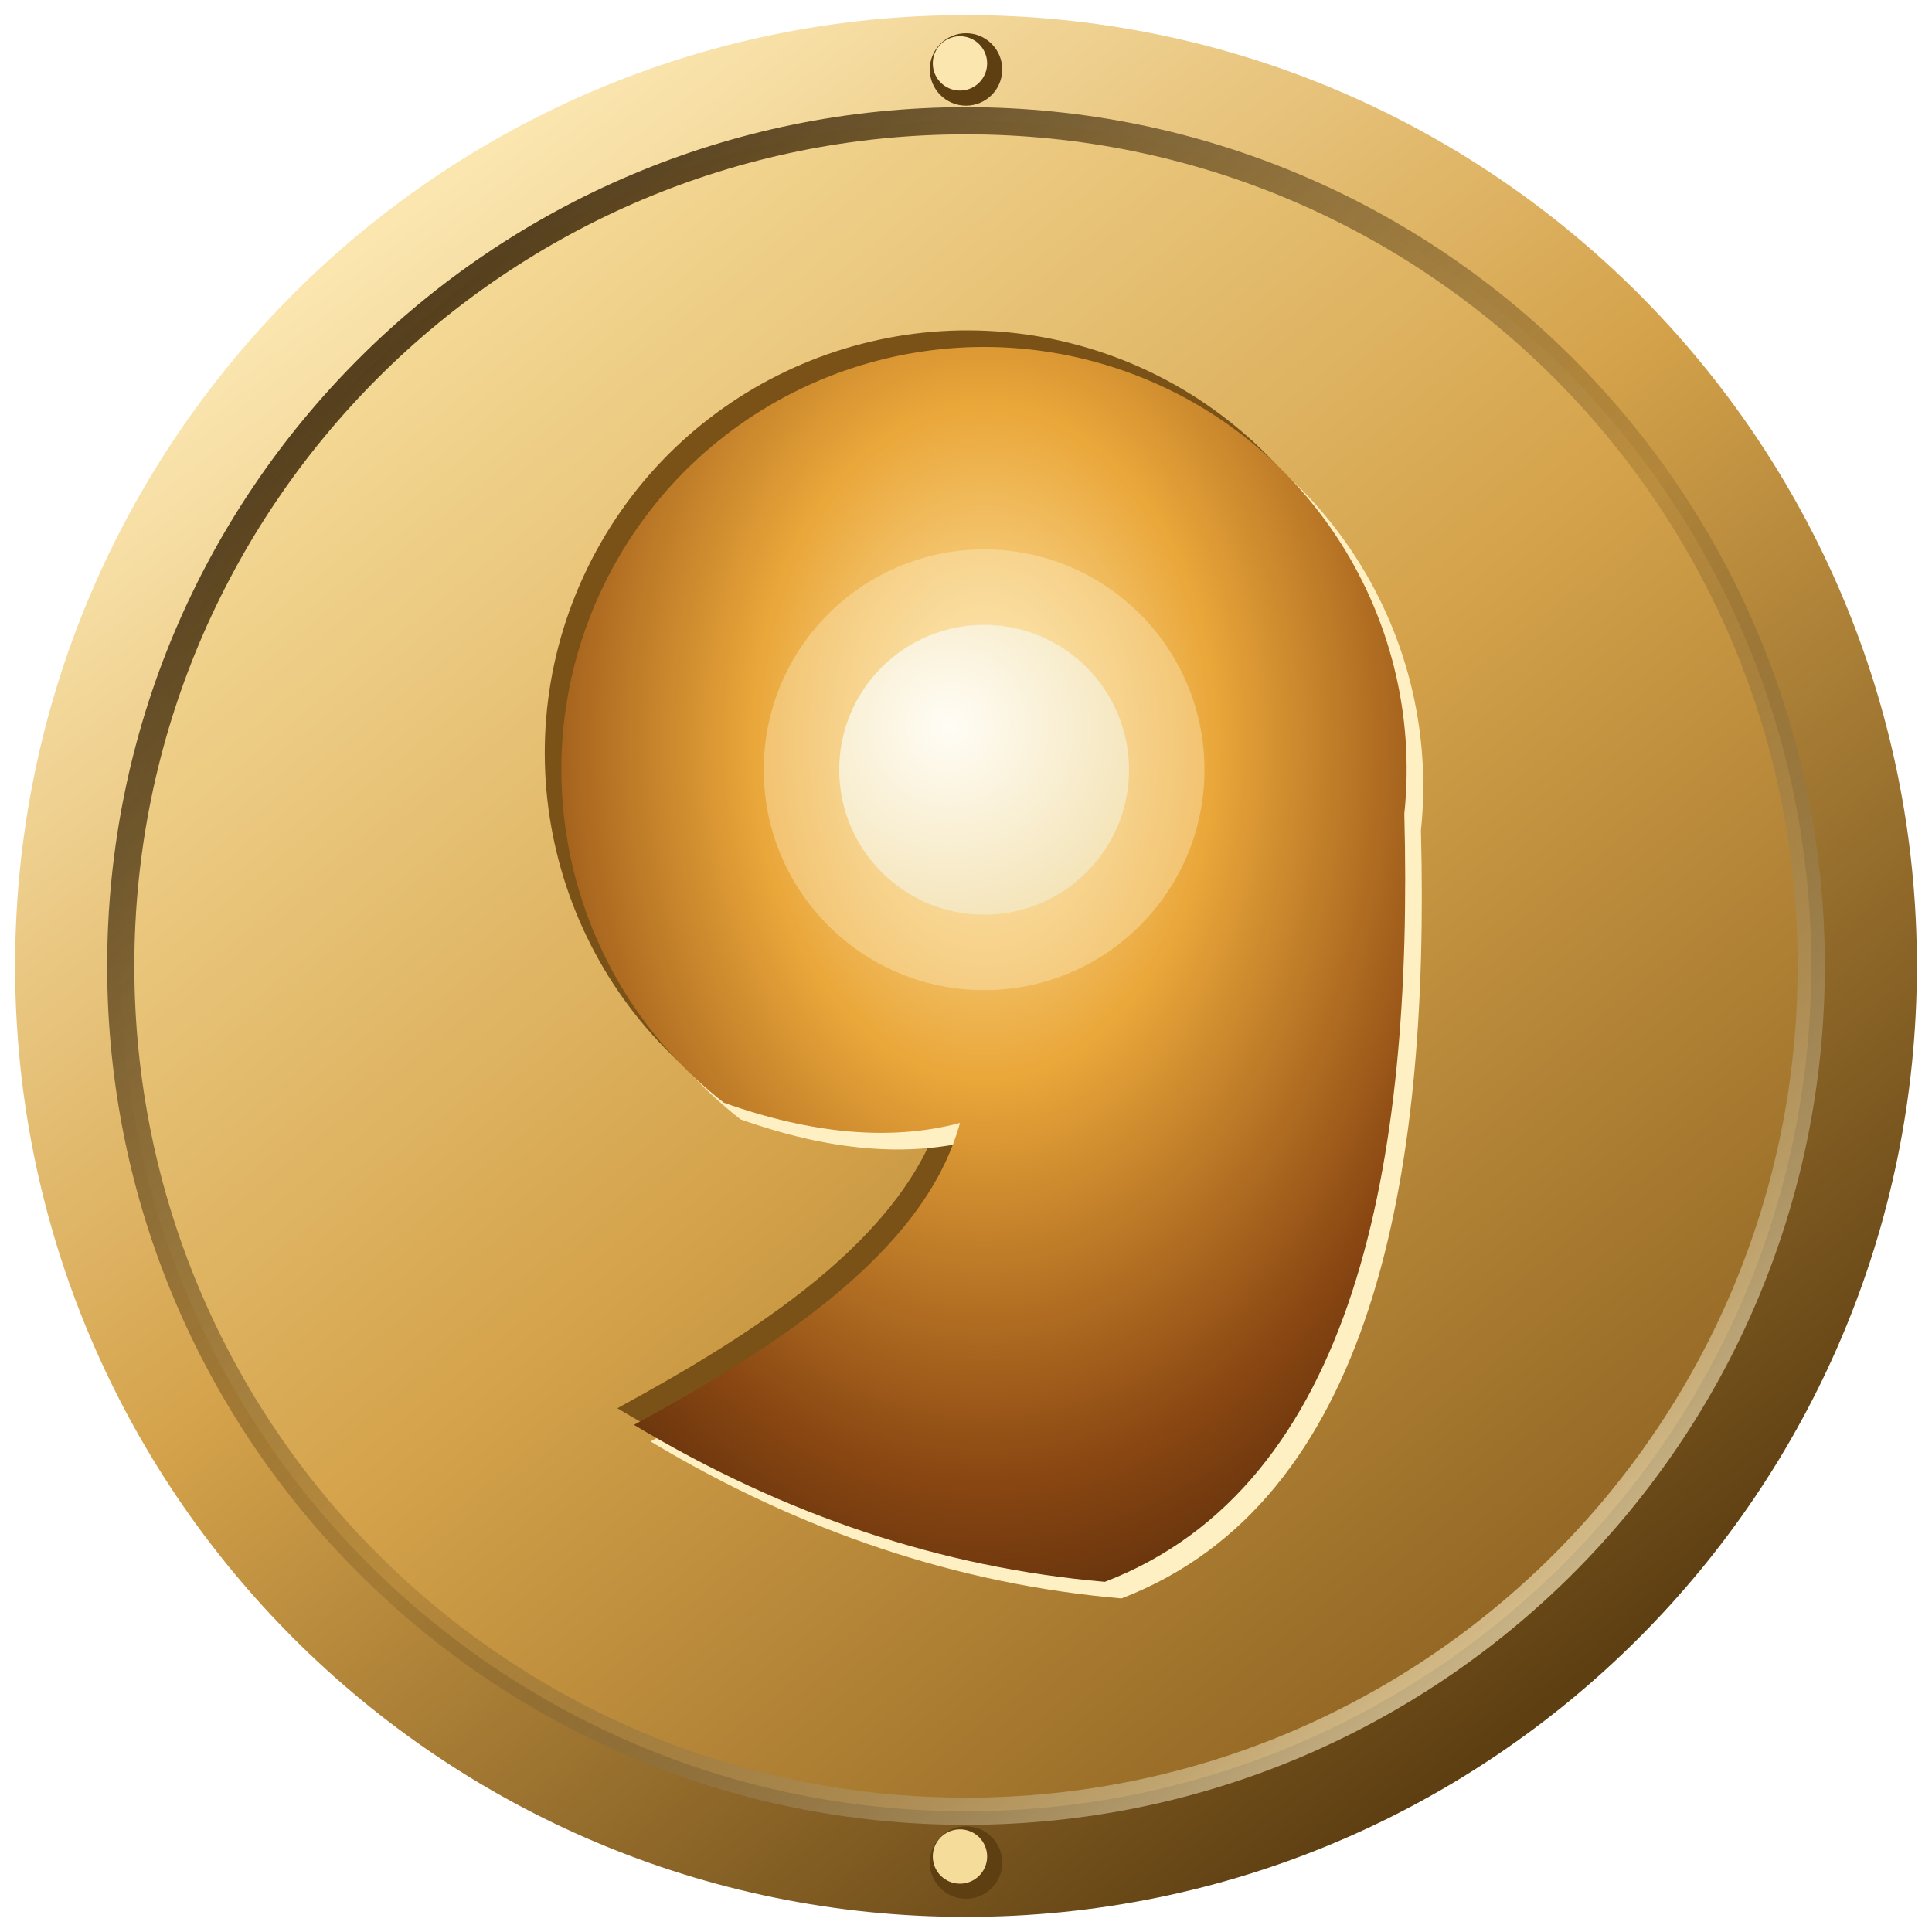
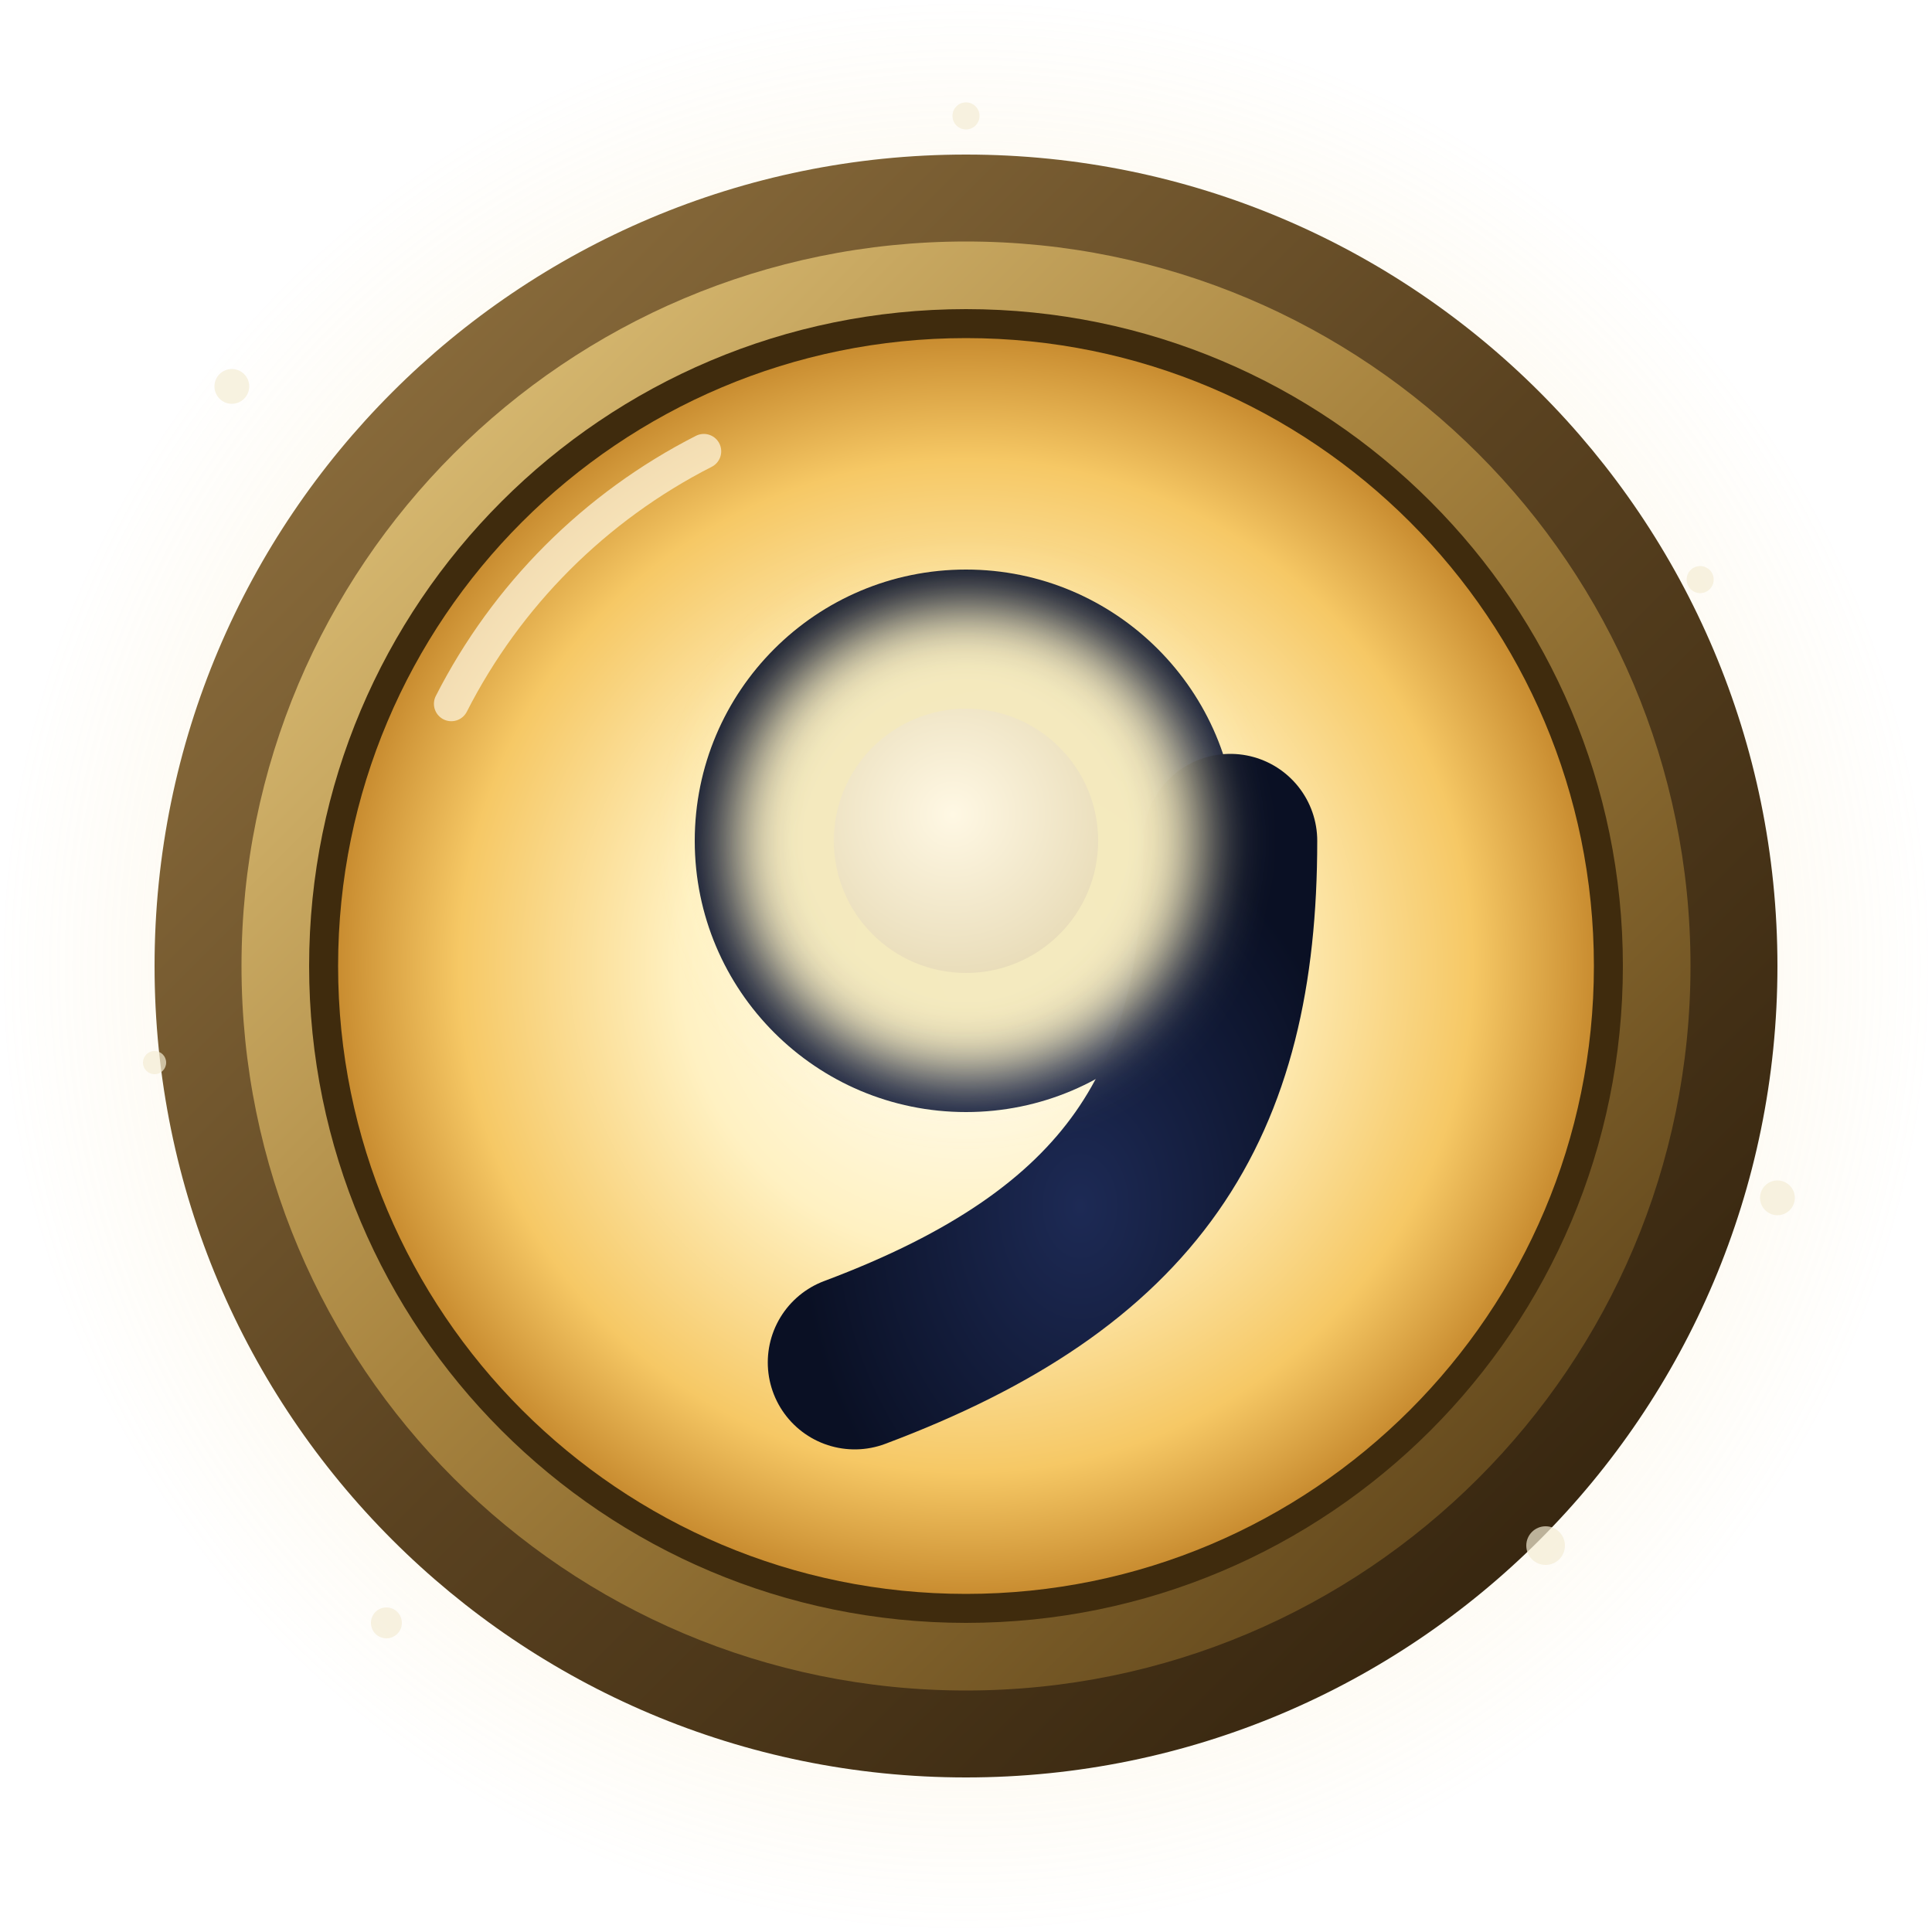
- <svg xmlns="http://www.w3.org/2000/svg" viewBox="0 0 64 64">
+ <svg xmlns="http://www.w3.org/2000/svg" viewBox="0 0 100 100">
  <defs>
-     <linearGradient id="cn-face" x1="0.15" y1="0.1" x2="0.85" y2="0.95">
-       <stop offset="0" stop-color="#f6dc9a" />
-       <stop offset="0.5" stop-color="#d4a24a" />
-       <stop offset="1" stop-color="#8a5f1f" />
+     <linearGradient id="rim" x1="0" y1="0" x2="1" y2="1">
+       <stop offset="0" stop-color="#e9cd84" />
+       <stop offset=".45" stop-color="#a8843f" />
+       <stop offset="1" stop-color="#4e3612" />
    </linearGradient>
-     <linearGradient id="cn-bevel" x1="0.2" y1="0.1" x2="0.8" y2="0.9">
-       <stop offset="0" stop-color="#fbe6b0" />
-       <stop offset="0.45" stop-color="#d4a24a" />
-       <stop offset="1" stop-color="#5e3f12" />
+     <linearGradient id="iron" x1="0" y1="0" x2="1" y2="1">
+       <stop offset="0" stop-color="#9a7a45" />
+       <stop offset=".5" stop-color="#5a4220" />
+       <stop offset="1" stop-color="#2a1c0a" />
    </linearGradient>
-     <linearGradient id="cn-seam" x1="0.15" y1="0.1" x2="0.85" y2="0.9">
-       <stop offset="0" stop-color="#3d2708" stop-opacity="0.9" />
-       <stop offset="0.55" stop-color="#3d2708" stop-opacity="0.15" />
-       <stop offset="1" stop-color="#fff0c4" stop-opacity="0.7" />
-     </linearGradient>
-     <radialGradient id="cn-night" cx="0.5" cy="0.32" r="0.85">
-       <stop offset="0" stop-color="#ffe9ad" />
-       <stop offset="0.32" stop-color="#eaa73a" />
-       <stop offset="0.7" stop-color="#8a4712" />
-       <stop offset="1" stop-color="#3a1b06" />
+     <radialGradient id="lens" cx=".5" cy=".5" r=".5">
+       <stop offset="0" stop-color="#ffffff" />
+       <stop offset=".45" stop-color="#fff1c2" />
+       <stop offset=".8" stop-color="#f6c865" />
+       <stop offset="1" stop-color="#c78a2e" />
    </radialGradient>
-     <radialGradient id="cn-moon" cx="0.38" cy="0.35" r="0.75">
-       <stop offset="0" stop-color="#fffdf5" />
-       <stop offset="1" stop-color="#f3e2b4" />
+     <radialGradient id="navy" cx=".6" cy=".7" r=".75">
+       <stop offset="0" stop-color="#1d2a55" />
+       <stop offset="1" stop-color="#0a1024" />
    </radialGradient>
-     <clipPath id="cn-key">
-       <path d="M31.2 37.2Q27.8 38.1 23.38 36.53A14 14 0 1 1 45.92 26.96C46.22 38.46 44.32 49.2 36 52.4Q27.9 51.7 20.4 47.2C24.8 44.8 30 41.6 31.2 37.2Z" />
-     </clipPath>
+     <radialGradient id="moon" cx=".45" cy=".4" r=".7">
+       <stop offset="0" stop-color="#fff8e4" />
+       <stop offset="1" stop-color="#e6d9b4" />
+     </radialGradient>
+     <radialGradient id="halo" cx=".5" cy=".5" r=".5">
+       <stop offset="0" stop-color="#f4d68a" stop-opacity="0.75" />
+       <stop offset=".6" stop-color="#f4d68a" stop-opacity="0.2" />
+       <stop offset="1" stop-color="#f4d68a" stop-opacity="0" />
+     </radialGradient>
+     <filter id="glow" x="-50%" y="-50%" width="200%" height="200%">
+       <feGaussianBlur stdDeviation="2.2" />
+     </filter>
  </defs>
-   <circle cx="32" cy="32" r="31.5" fill="url(#cn-bevel)" />
-   <circle cx="32" cy="32" r="28" fill="url(#cn-face)" />
-   <circle cx="32" cy="32" r="28" fill="none" stroke="url(#cn-seam)" stroke-width="0.9" />
-   <circle cx="32" cy="2.3" r="1.2" fill="#5e3f12" />
-   <circle cx="31.8" cy="2.1" r="0.9" fill="#fbe6b0" />
-   <circle cx="32" cy="61.7" r="1.2" fill="#5e3f12" />
-   <circle cx="31.8" cy="61.5" r="0.9" fill="#f6dc9a" />
-   <g transform="translate(0.6 0)">
-     <path d="M31.2 37.2Q27.8 38.1 23.38 36.53A14 14 0 1 1 45.92 26.96C46.22 38.46 44.32 49.2 36 52.4Q27.9 51.7 20.4 47.2C24.8 44.8 30 41.6 31.2 37.2Z" transform="translate(-0.55 -0.55)" fill="#7a5217" />
-     <path d="M31.2 37.2Q27.8 38.1 23.38 36.53A14 14 0 1 1 45.92 26.96C46.22 38.46 44.32 49.2 36 52.4Q27.9 51.7 20.4 47.2C24.8 44.8 30 41.6 31.2 37.2Z" transform="translate(0.55 0.55)" fill="#fff0c4" />
-     <path d="M31.2 37.2Q27.8 38.1 23.38 36.53A14 14 0 1 1 45.92 26.96C46.22 38.46 44.32 49.2 36 52.4Q27.9 51.7 20.4 47.2C24.8 44.8 30 41.6 31.2 37.2Z" fill="url(#cn-night)" />
-     <circle cx="32" cy="25.5" r="7.3" fill="#fff4d0" opacity="0.35" />
-     <circle cx="32" cy="25.5" r="4.8" fill="url(#cn-moon)" />
+   <circle cx="50" cy="50" r="50" fill="url(#halo)" />
+   <circle cx="50" cy="50" r="42" fill="url(#iron)" />
+   <circle cx="50" cy="50" r="37.5" fill="url(#rim)" />
+   <circle cx="50" cy="50" r="34" fill="#3f2b0d" />
+   <circle cx="50" cy="50" r="32.5" fill="url(#lens)" />
+   <path d="M 23.36 36.43 A 29.90 29.90 0 0 1 36.43 23.36" fill="none" stroke="#fff8e4" stroke-width="1.8" stroke-linecap="round" opacity=".7" />
+   <g transform="translate(50 50) scale(0.72) translate(-50 -50)">
+     <circle cx="50" cy="41" r="19.5" fill="url(#navy)" />
+     <path d="M 69 41 C 69 60, 62 71, 42 78.5" fill="none" stroke="url(#navy)" stroke-width="12.5" stroke-linecap="round" />
+     <circle cx="50" cy="41" r="17" fill="#fff3c4" opacity="0.95" filter="url(#glow)" />
+     <circle cx="50" cy="41" r="9.5" fill="url(#moon)" />
  </g>
+   <circle cx="12" cy="20" r="0.9" fill="#f4ecd4" opacity=".7" />
+   <circle cx="88" cy="30" r="0.7" fill="#f4ecd4" opacity=".7" />
+   <circle cx="20" cy="84" r="0.8" fill="#f4ecd4" opacity=".7" />
+   <circle cx="80" cy="80" r="1" fill="#f4ecd4" opacity=".7" />
+   <circle cx="8" cy="55" r="0.6" fill="#f4ecd4" opacity=".7" />
+   <circle cx="92" cy="62" r="0.9" fill="#f4ecd4" opacity=".7" />
+   <circle cx="50" cy="6" r="0.7" fill="#f4ecd4" opacity=".7" />
</svg>
